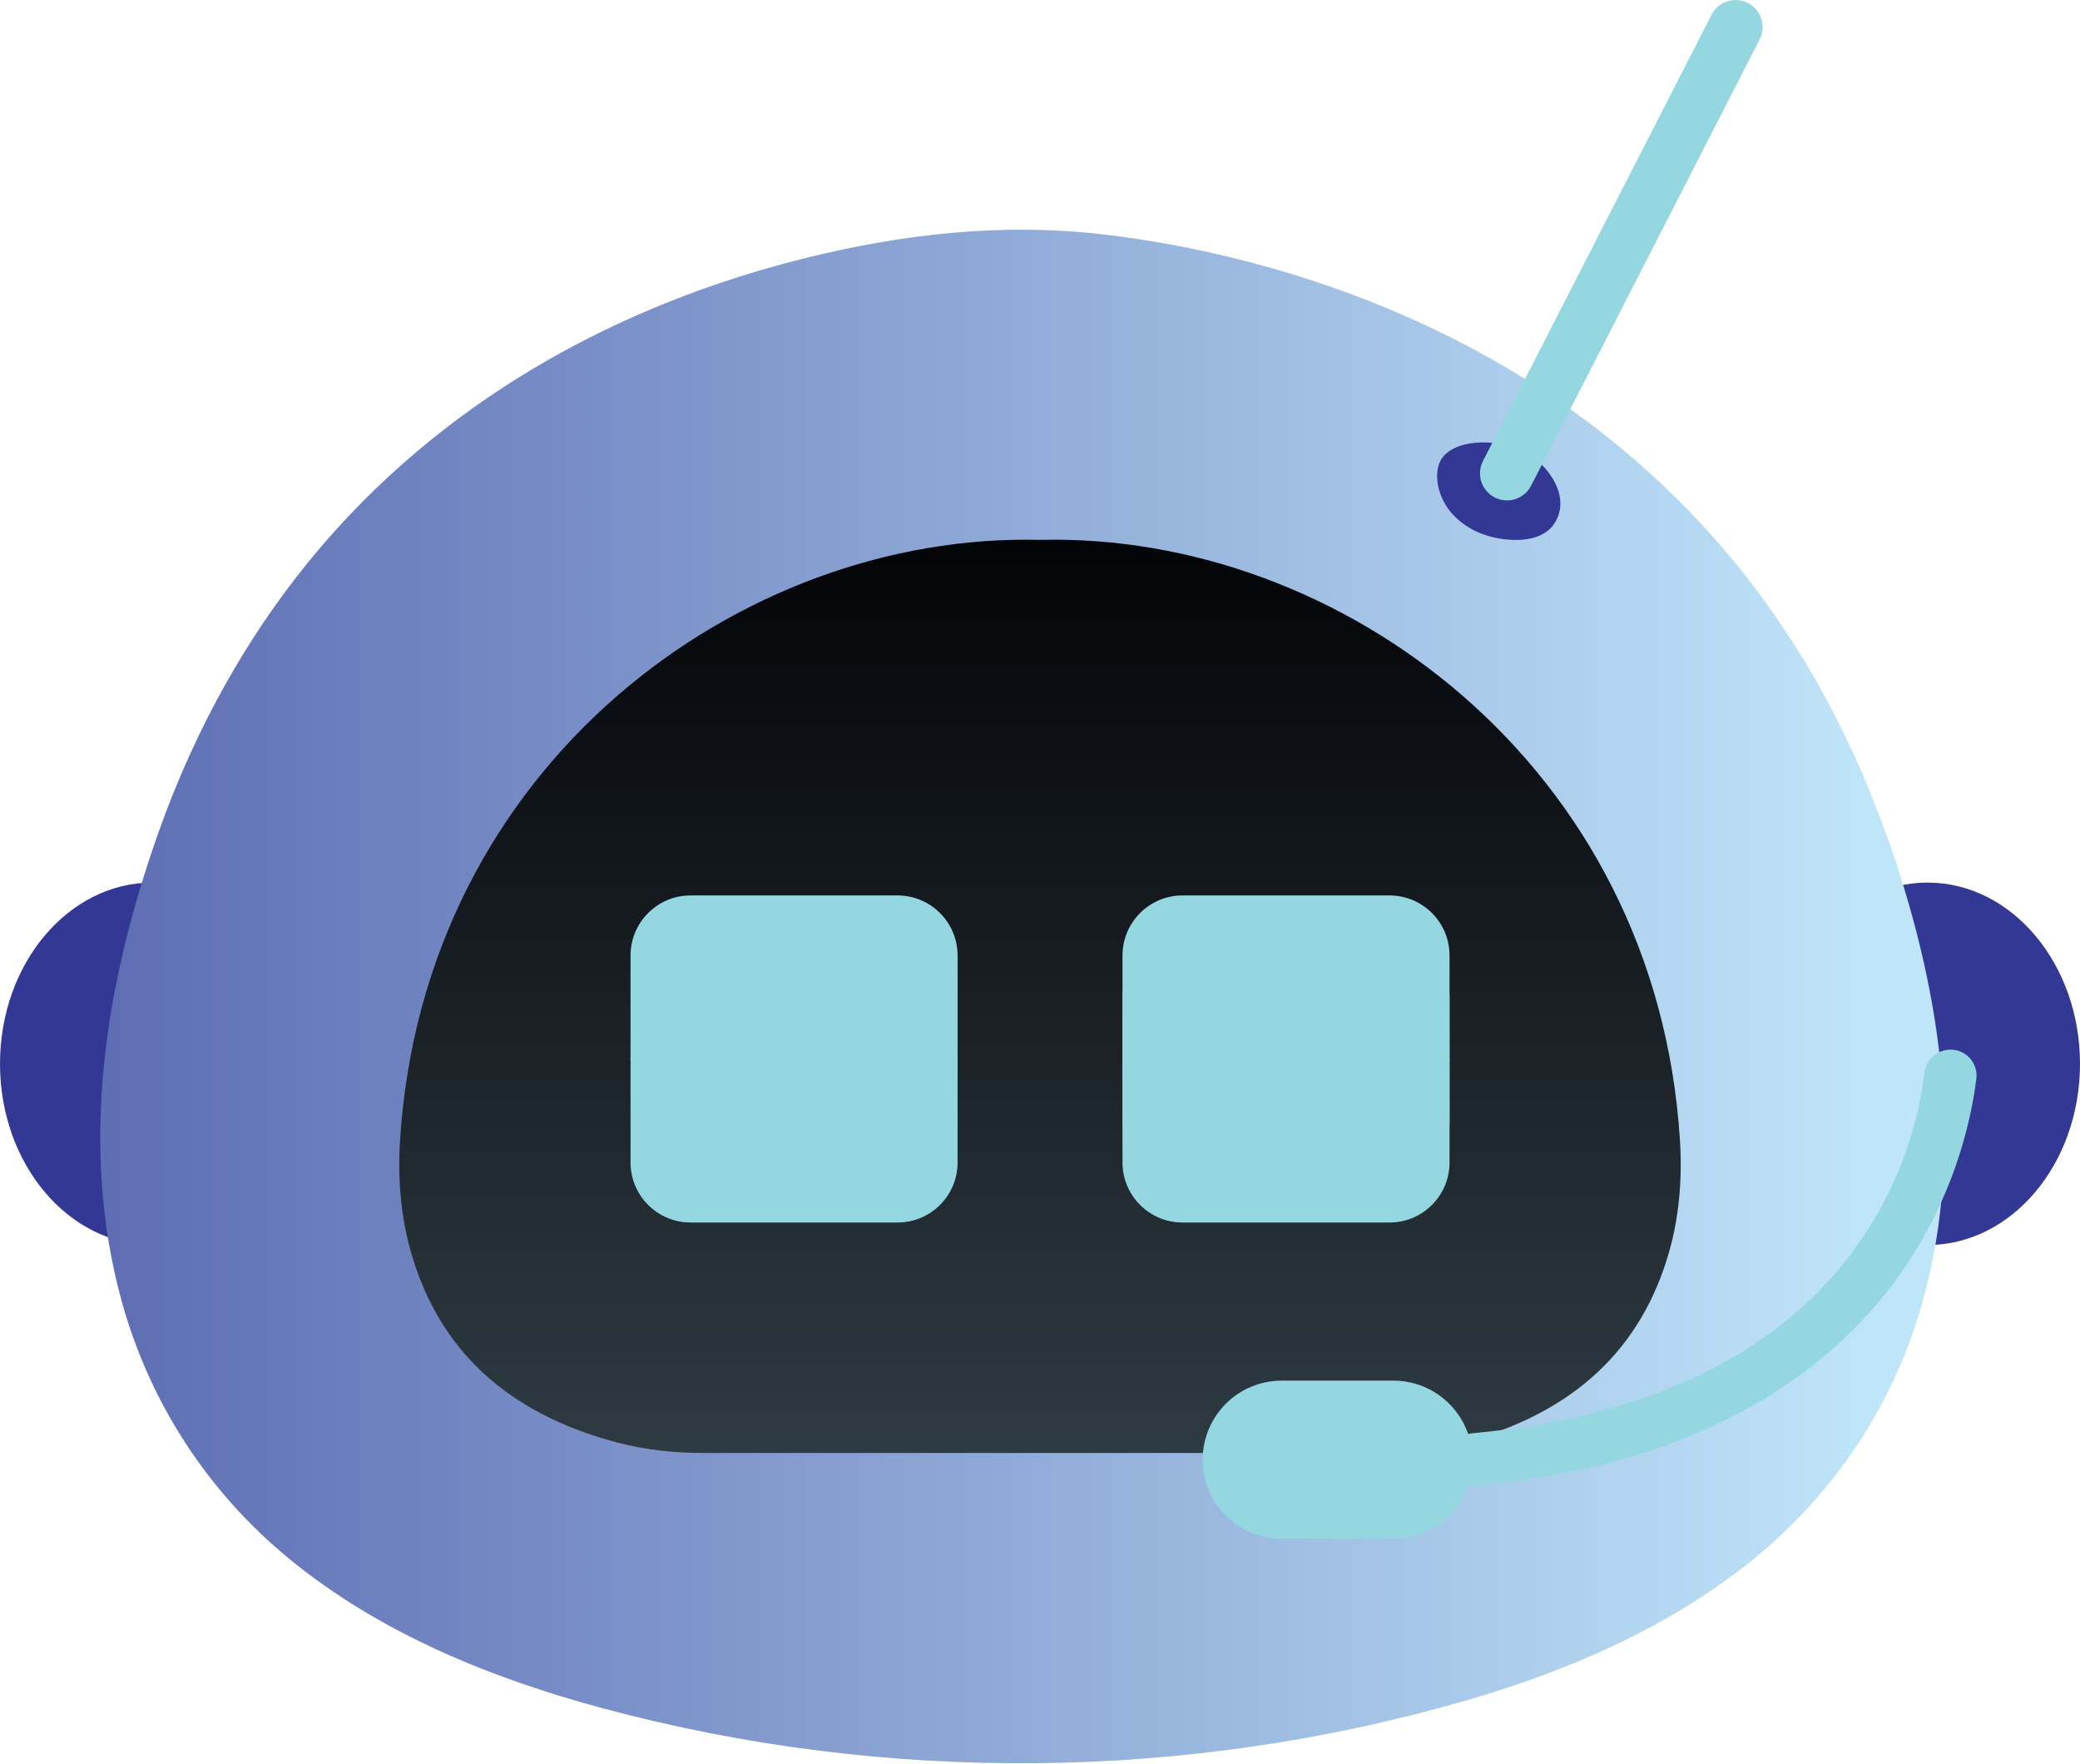
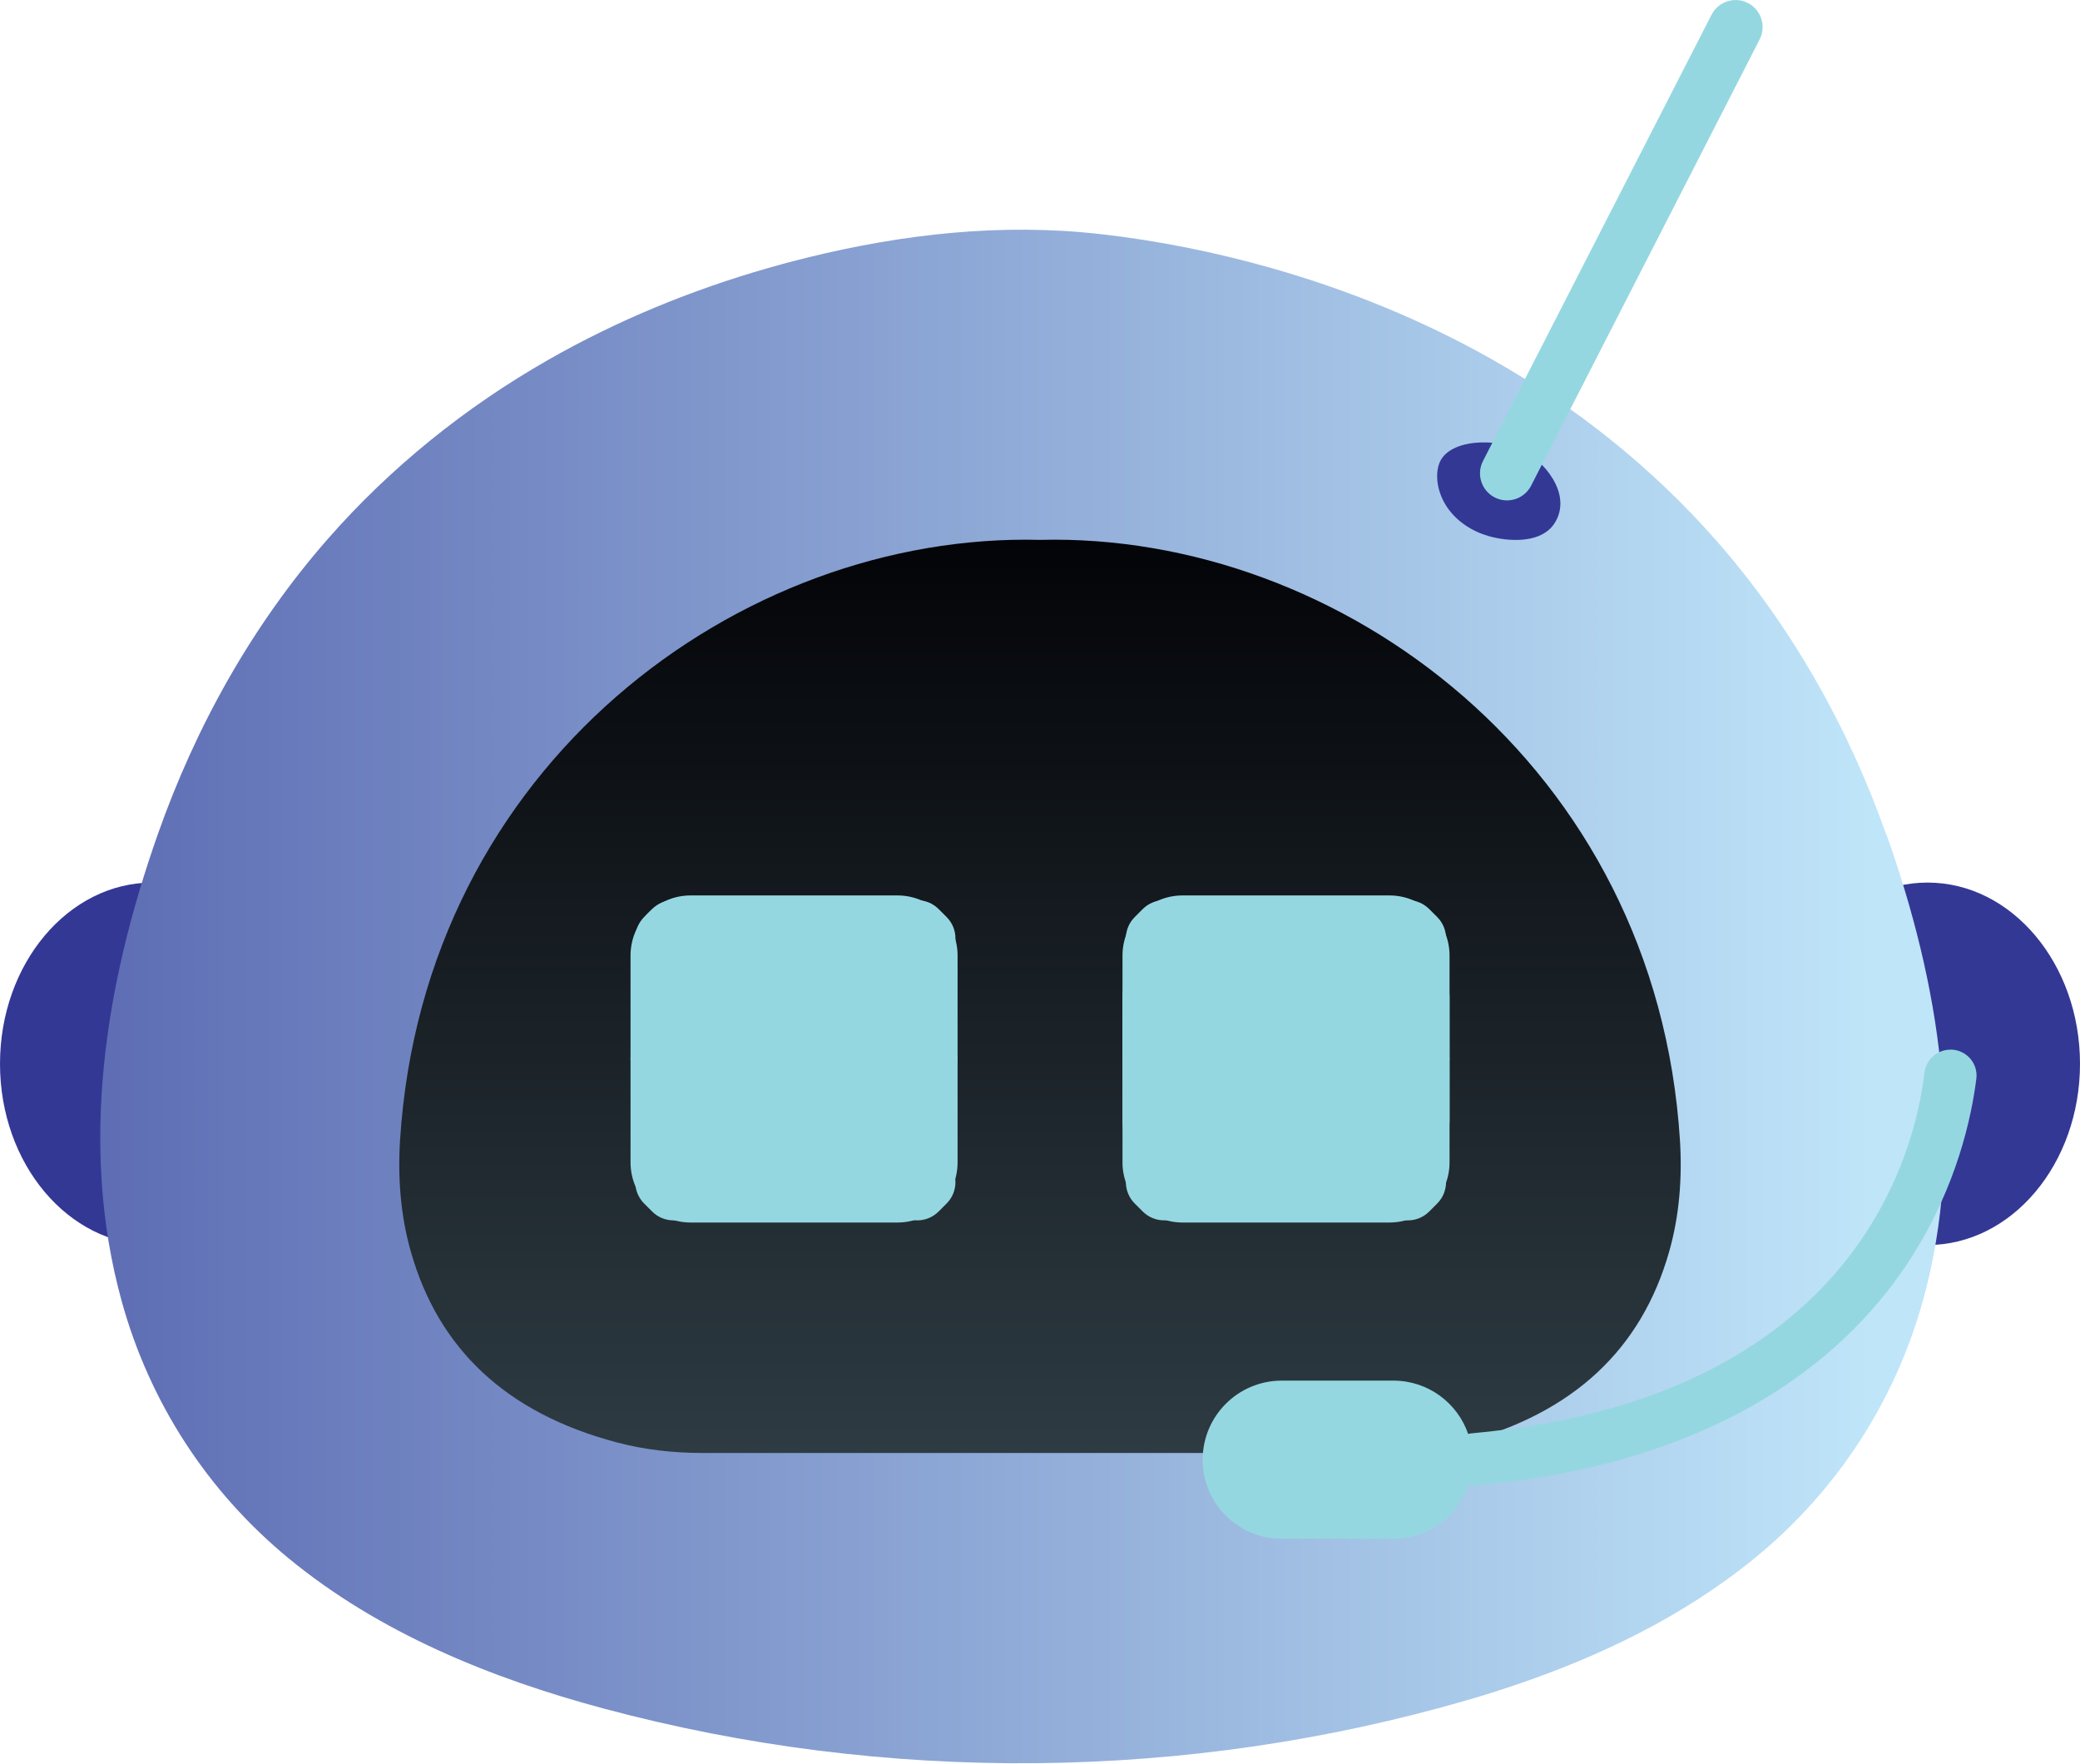
<svg xmlns="http://www.w3.org/2000/svg" id="Layer_1" data-name="Layer 1" viewBox="0 0 278.12 235.75">
  <defs>
    <style>
      .cls-1 {
        fill: url(#linear-gradient-2);
      }

      .cls-2 {
        fill: #95d7e1;
      }

      .cls-3 {
        fill: #333895;
      }

      .cls-4 {
        fill: url(#linear-gradient);
      }
    </style>
    <linearGradient id="linear-gradient" x1="-91.76" y1="133.23" x2="250.22" y2="133.23" gradientUnits="userSpaceOnUse">
      <stop offset="0" stop-color="#333895" />
      <stop offset="1" stop-color="#bfe5f9" />
    </linearGradient>
    <linearGradient id="linear-gradient-2" x1="139.06" y1="63.56" x2="139.06" y2="201.14" gradientUnits="userSpaceOnUse">
      <stop offset="0" stop-color="#000003" />
      <stop offset="1" stop-color="#303e46" />
    </linearGradient>
  </defs>
  <g id="outer_face" data-name="outer face">
    <ellipse class="cls-3" cx="257.73" cy="142.23" rx="20.39" ry="24.23" />
    <ellipse class="cls-3" cx="20.39" cy="142.23" rx="20.39" ry="24.23" />
    <path class="cls-4" d="M252.22,111.6c-5.11-14.44-12.73-28-22.91-39.53-8.46-9.58-18.57-17.65-29.71-23.96-9.33-5.29-19.34-9.36-29.67-12.29-7.45-2.11-15.08-3.65-22.78-4.52-13.25-1.5-26.39-.02-39.29,3.16-1.71.42-3.41.87-5.1,1.36-10.25,2.93-20.19,7-29.45,12.29-11.06,6.31-21.1,14.38-29.49,23.96-10.1,11.53-17.66,25.09-22.74,39.53-7.02,19.97-10.53,41.56-4.83,62.29,3.73,13.56,11.46,25.49,22.31,34.43,12.15,10.01,27.11,16.08,42.19,20.12,37.68,10.09,78,9.75,115.49-1.15,1.34-.39,2.67-.79,3.99-1.22,11.53-3.69,22.75-8.79,32.41-16.18.67-.52,1.34-1.04,2-1.58,10.93-8.94,18.72-20.88,22.48-34.43,5.74-20.73,2.21-42.31-4.87-62.29Z" />
    <path class="cls-3" d="M207.61,63.99c-2.18-3.64-6.35-5.18-10.46-4.78-1.81.18-4.09.94-4.73,2.82s-.03,4.18,1.1,5.82c1.29,1.88,3.34,3.2,5.51,3.82,2.54.73,6.6,1,8.51-1.28.64-.76,2.08-3.05.08-6.4Z" />
    <rect class="cls-2" x="213.18" y="-3.68" width="7.23" height="74.27" rx="3.62" ry="3.62" transform="translate(39.08 -95.15) rotate(27.12)" />
  </g>
  <g id="face">
    <path id="screen_face" data-name="screen face" class="cls-1" d="M139.06,72.18c-40.07-1.02-82.42,30.09-85.57,80.29-.31,5,.07,10.05,1.44,14.86,3.68,12.98,12.72,21.59,27.51,25.51,3.73.99,7.58,1.42,11.44,1.42h90.36c3.86,0,7.71-.43,11.44-1.42,14.79-3.92,23.83-12.54,27.51-25.51,1.37-4.82,1.75-9.86,1.44-14.86-3.15-50.19-45.5-81.3-85.57-80.29Z" />
+     <g id="wrong_pass_eyes">
+       <g id="LEFT_EYE" data-name="LEFT EYE">
+         <rect class="cls-2" x="101.56" y="113.92" width="9.58" height="55.68" rx="4.03" ry="4.03" transform="translate(-69.09 116.72) rotate(-45)" />
+         <rect class="cls-2" x="101.56" y="113.92" width="9.58" height="55.68" rx="4.03" ry="4.03" transform="translate(131.39 -33.68) rotate(45)" />
+       </g>
+       <g id="RIGHT_EYE" data-name="RIGHT EYE">
+         <rect class="cls-2" x="167.16" y="113.92" width="9.58" height="55.68" rx="4.03" ry="4.03" transform="translate(-49.88 163.11) rotate(-45)" />
+         <rect class="cls-2" x="167.16" y="113.92" width="9.58" height="55.68" rx="4.03" ry="4.03" transform="translate(150.6 -80.07) rotate(45)" />
+       </g>
+     </g>
    <g id="closed_eyes" data-name="closed eyes">
      <rect id="left_eye" data-name="left eye" class="cls-2" x="84.31" y="140.34" width="43.73" height="2.48" rx="1.24" ry="1.24" />
      <rect id="right_eye" data-name="right eye" class="cls-2" x="150.09" y="140.34" width="43.73" height="2.48" rx="1.24" ry="1.24" />
    </g>
    <g id="peak_eyes" data-name="peak eyes">
      <rect id="left_eye-2" data-name="left eye" class="cls-2" x="84.31" y="140.34" width="43.73" height="2.48" rx="1.24" ry="1.24" />
      <rect id="right_eye-2" data-name="right eye" class="cls-2" x="150.09" y="127.5" width="43.73" height="28.16" rx="5.75" ry="5.75" />
    </g>
    <g id="open_eyes" data-name="open eyes">
      <rect id="left_eye-3" data-name="left eye" class="cls-2" x="84.31" y="119.72" width="43.73" height="43.73" rx="8.03" ry="8.03" />
      <rect id="right_eye-3" data-name="right eye" class="cls-2" x="150.09" y="119.72" width="43.73" height="43.73" rx="8.03" ry="8.03" />
    </g>
  </g>
  <path id="microphone_lapel" data-name="microphone lapel" class="cls-2" d="M260.79,140.34c-1.78,0-3.26,1.33-3.47,3.09-1.22,10.46-9.17,43.54-60.58,48.21-.15.01-.29.05-.43.08-1.43-4.15-5.36-7.13-9.99-7.13h-14.94c-5.84,0-10.57,4.73-10.57,10.57s4.73,10.57,10.57,10.57h14.94c4.66,0,8.61-3.02,10.02-7.21.33.07.68.11,1.04.08,33.89-3.09,50.33-18.16,58.19-30.48,6.11-9.57,8.06-18.85,8.69-23.9.26-2.07-1.37-3.89-3.46-3.89Z" />
</svg>
